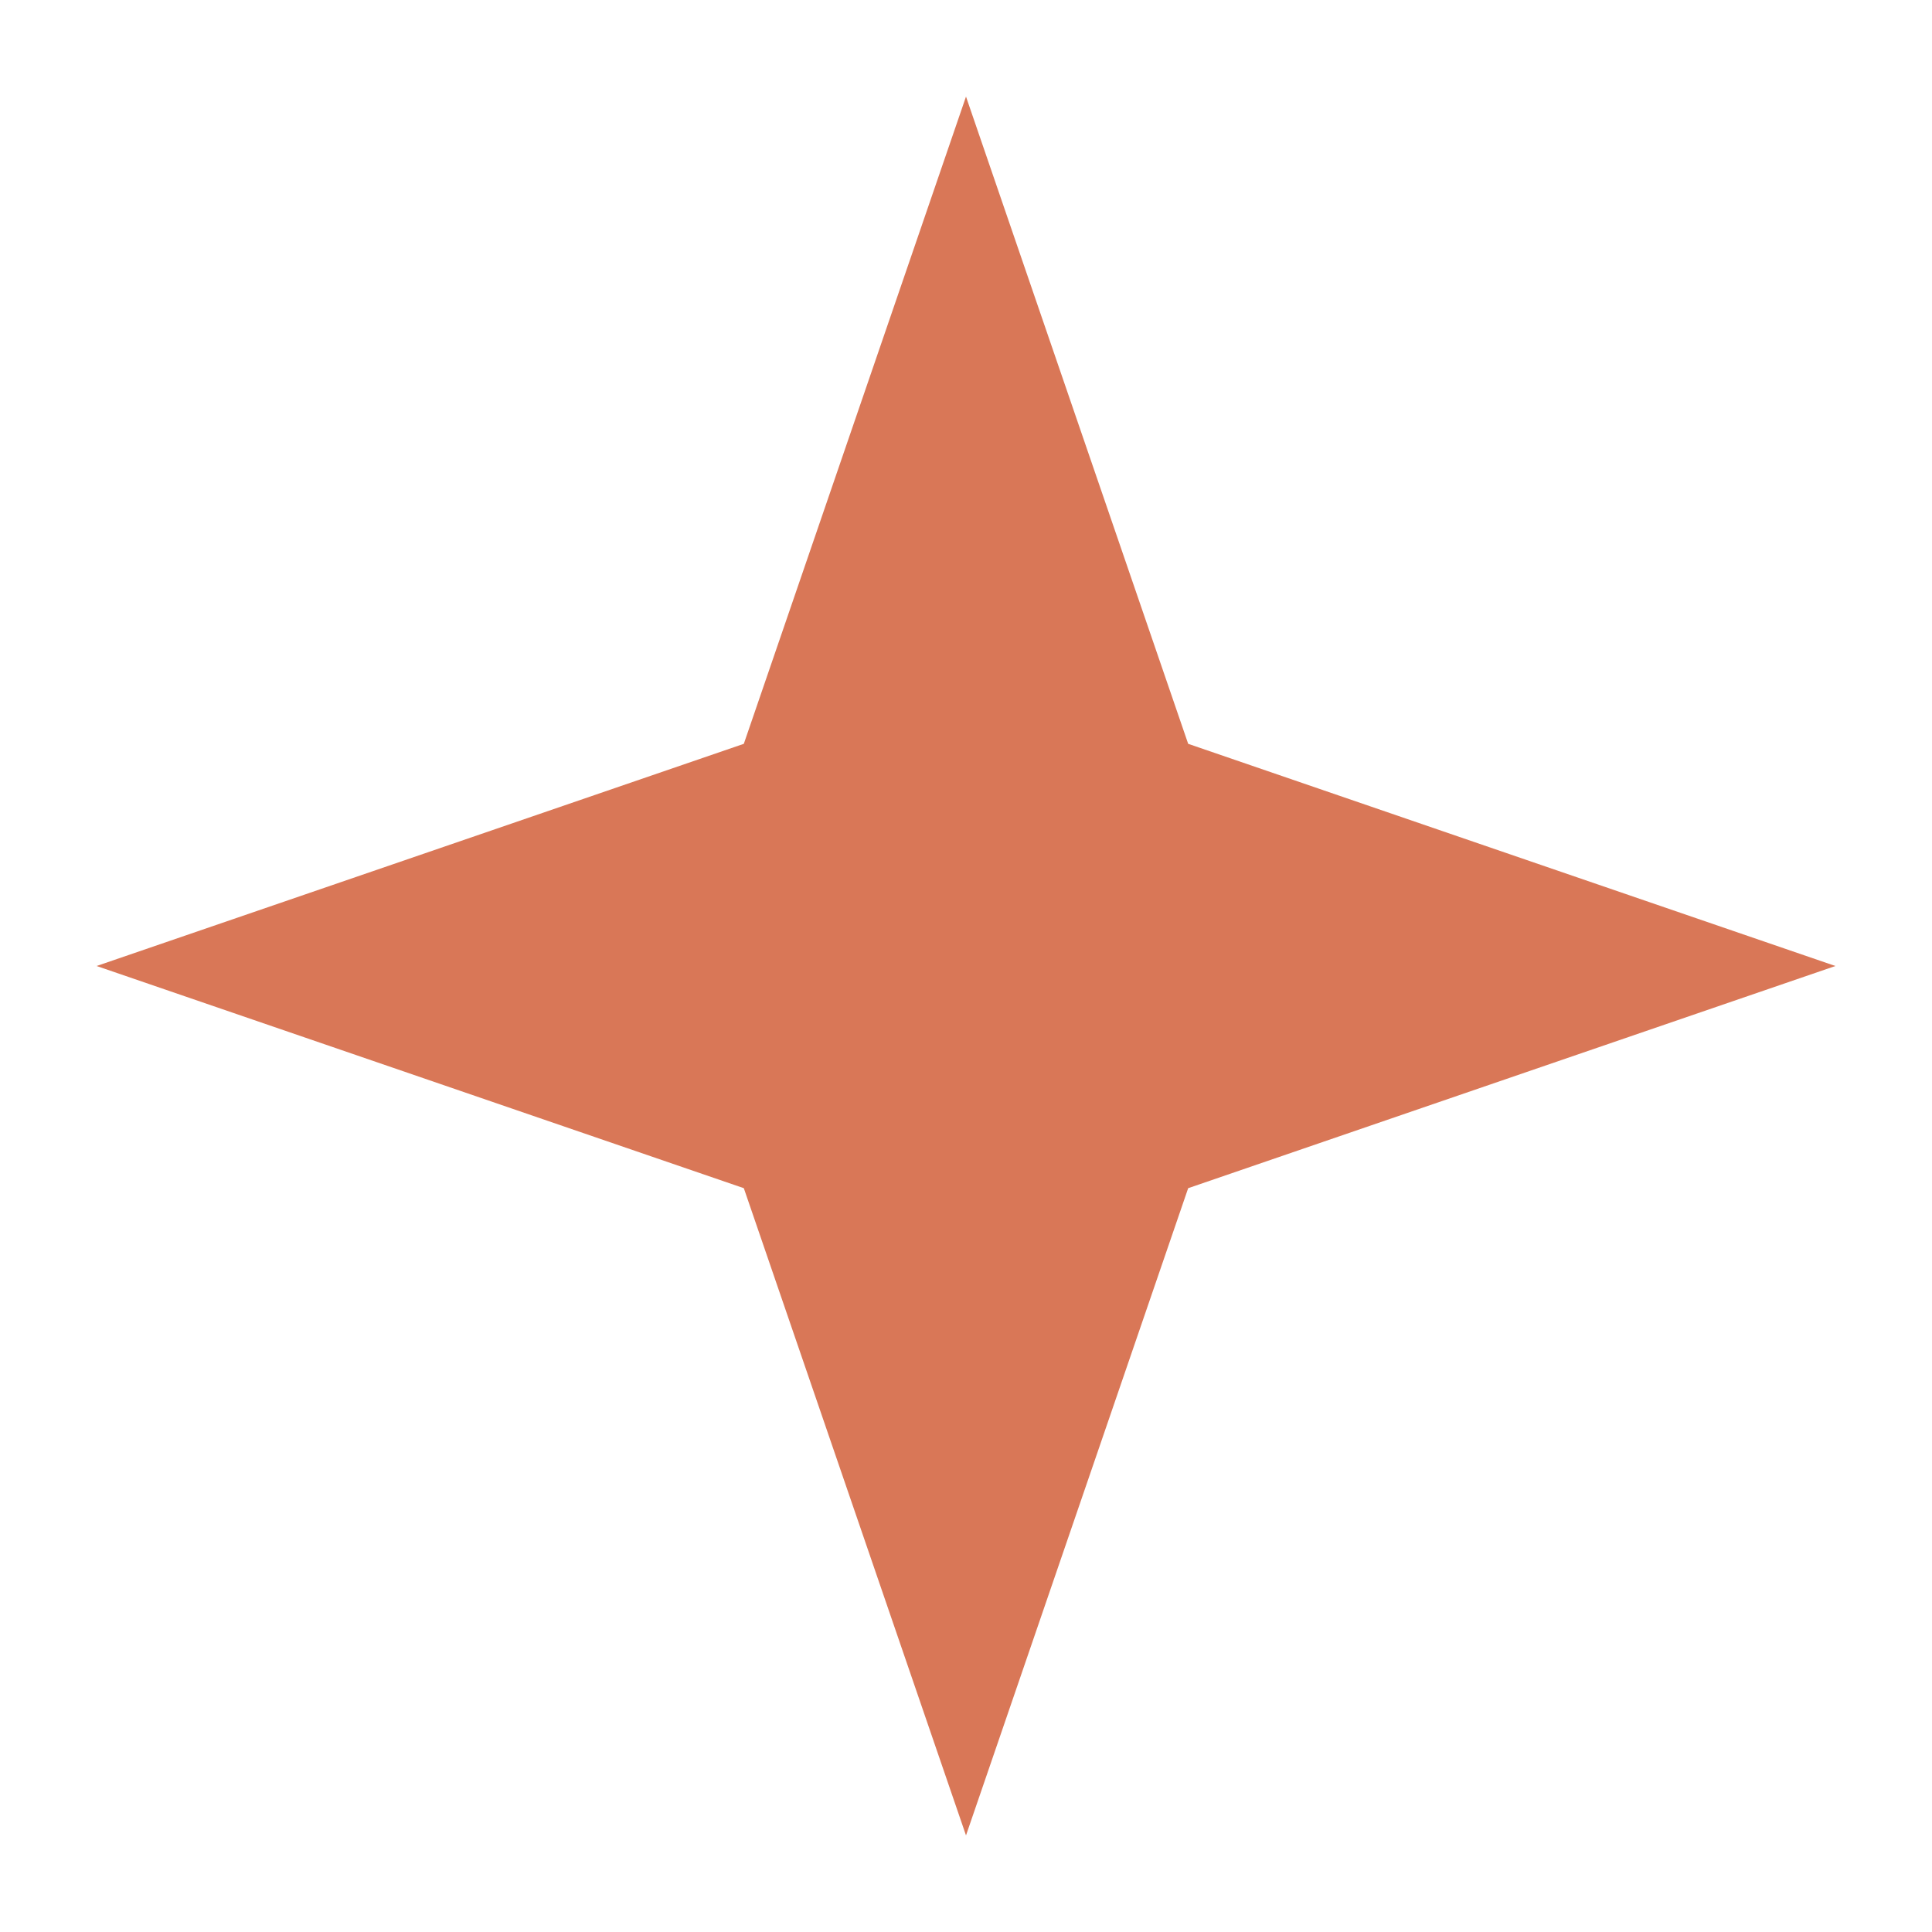
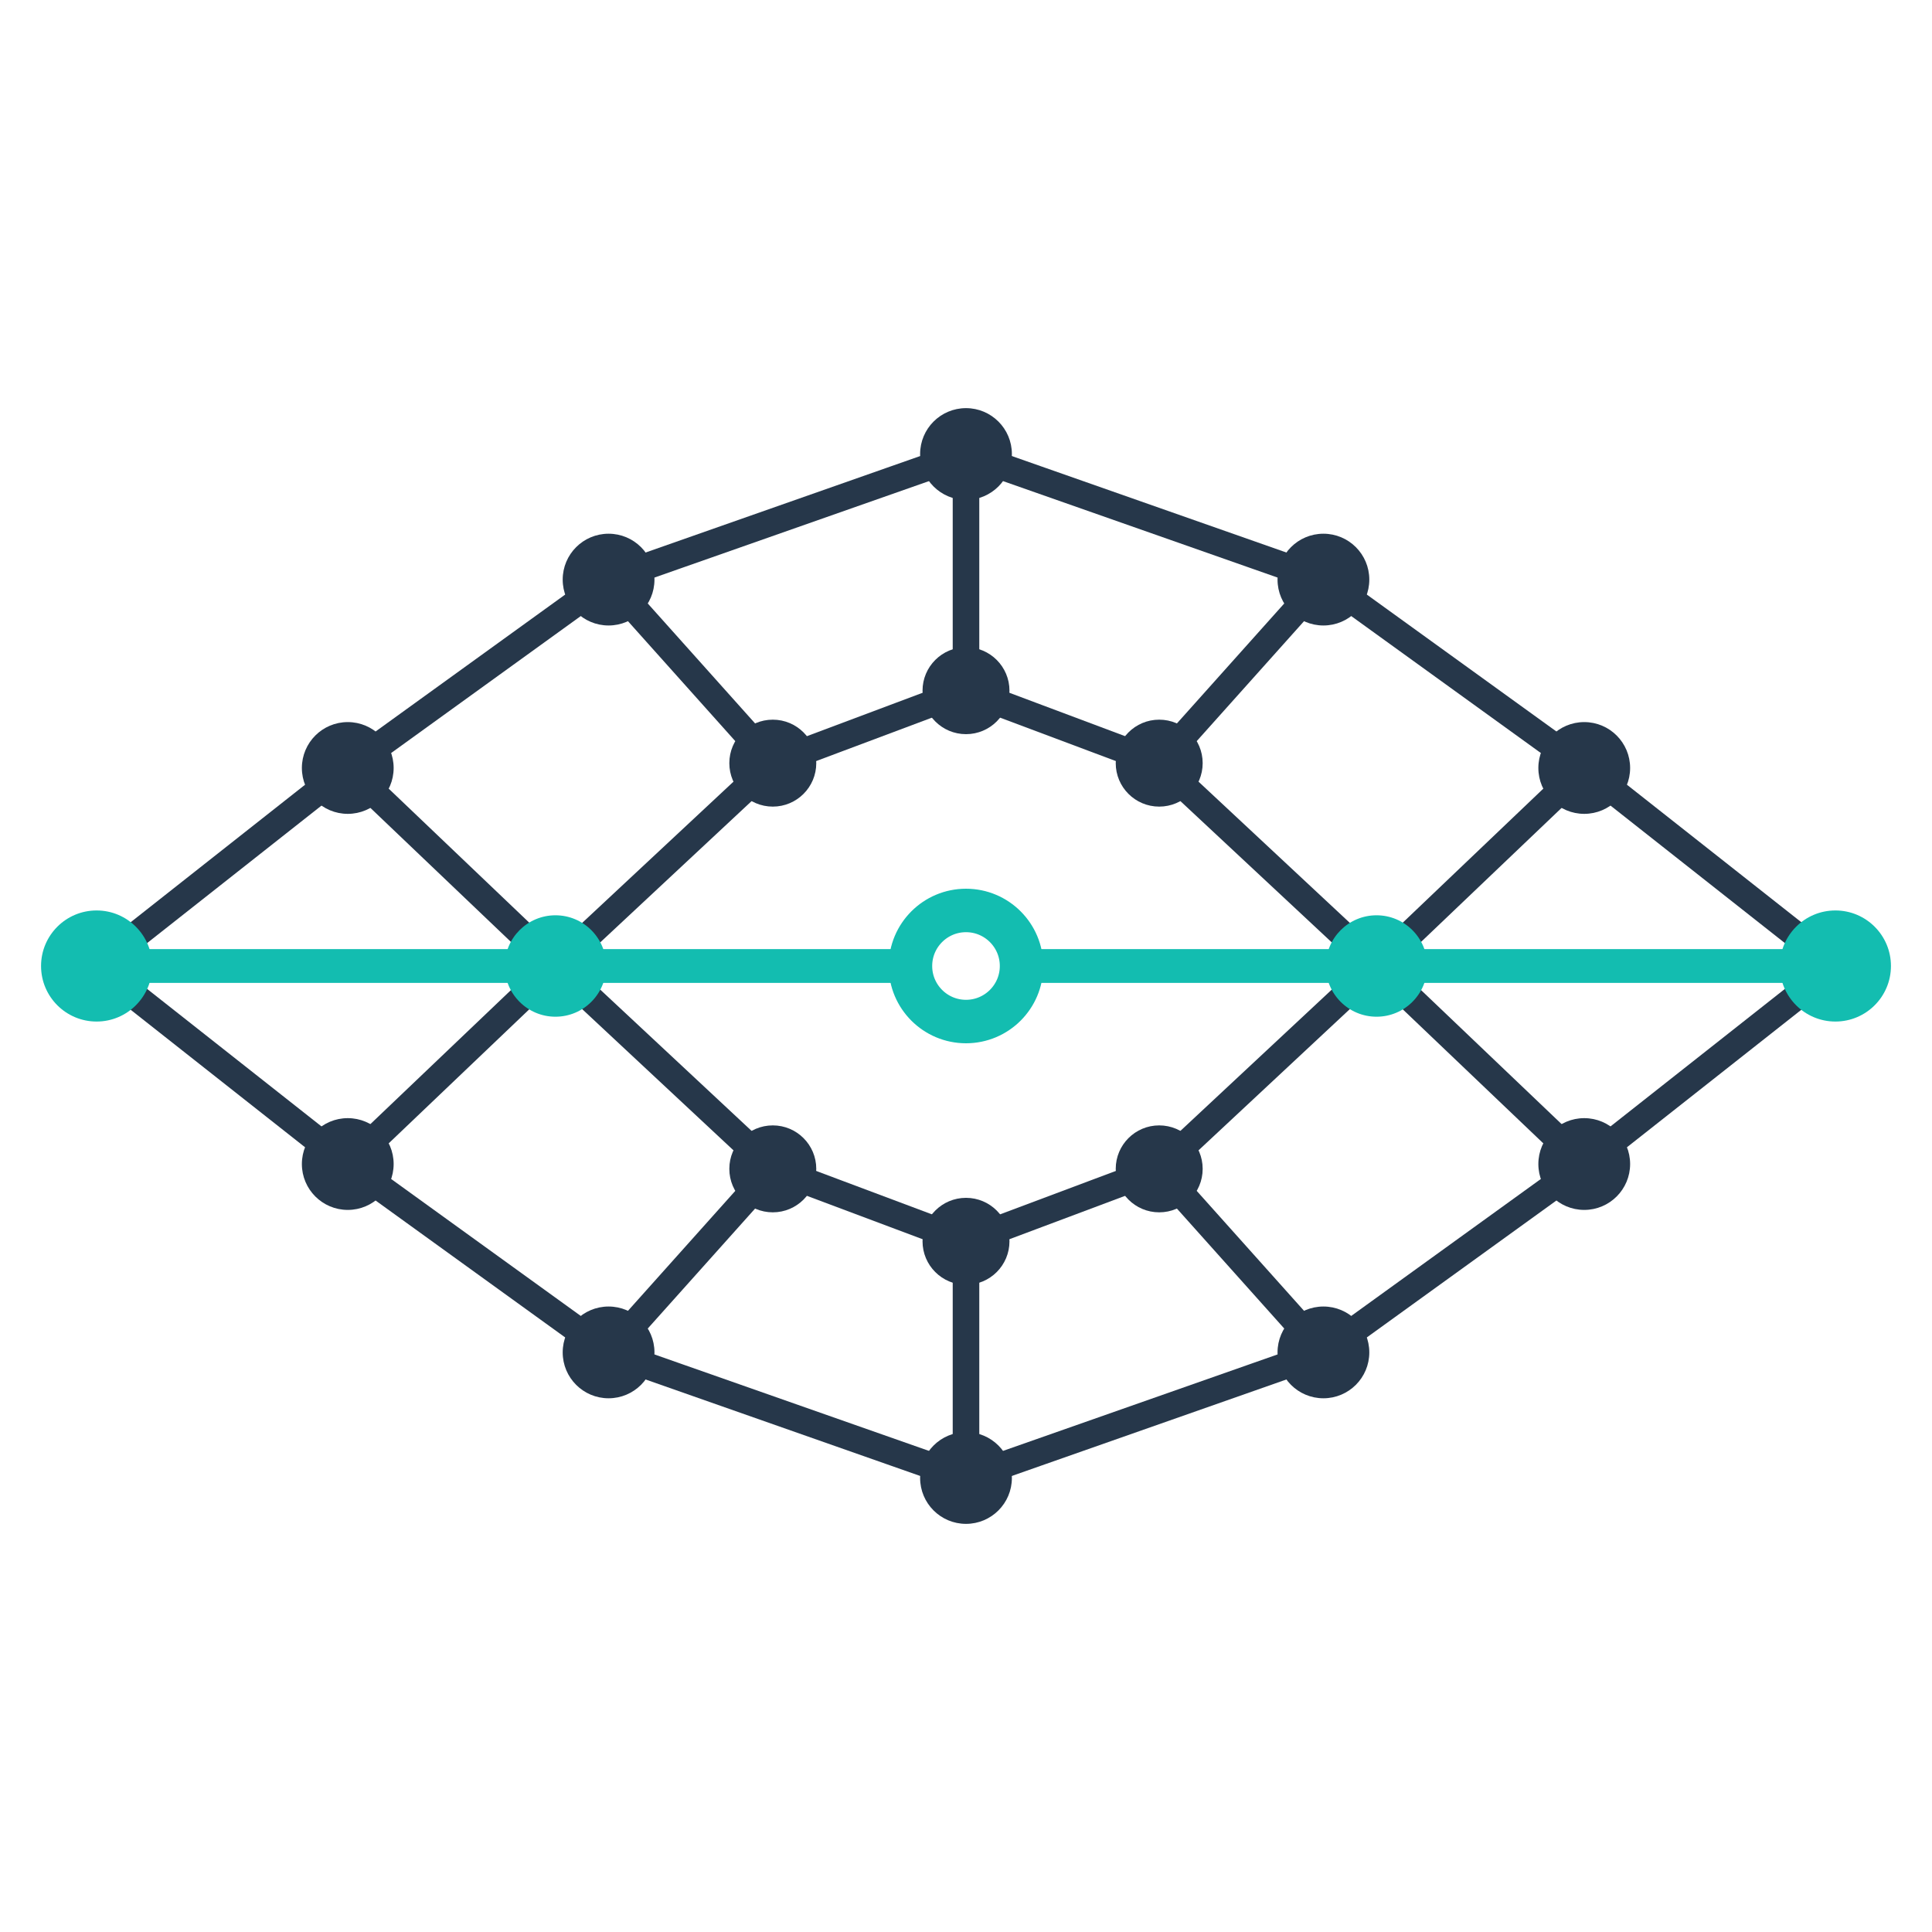
<svg xmlns="http://www.w3.org/2000/svg" width="40" height="40" viewBox="0 0 40 40" fill="none">
-   <path d="M20 2 L24.6 15.4 L38 20 L24.6 24.6 L20 38 L15.4 24.6 L2 20 L15.4 15.4 Z" fill="#D97757" />
+   <g stroke="#26374A" stroke-width="0.55" stroke-linecap="round" stroke-linejoin="round">
+     <path d="M2 20 L7.2 15.9 L12.6 12 L20 9.4 L27.4 12 L32.8 15.9 L38 20              L32.8 24.1 L27.4 28 L20 30.6 L12.6 28 L7.2 24.1 Z" fill="none" />
+     <path d="M11.5 20 L16 15.8 L20 14.3 L24 15.8 L28.5 20              L24 24.2 L20 25.7 L16 24.2 Z" fill="none" />
+     <path d="M20 9.4 V14.3 M20 30.6 V25.7" />
+     <path d="M12.6 12 L16 15.8 M27.4 12 L24 15.8" />
+     <path d="M12.6 28 L16 24.2 M27.4 28 L24 24.2" />
+     <path d="M7.2 15.9 L11.5 20 M7.2 24.1 L11.5 20" />
+     <path d="M32.8 15.9 L28.5 20 M32.8 24.1 L28.5 20" />
+   </g>
+   <path d="M2 20 H18.5 M21.5 20 H38" stroke="#13BDB0" stroke-width="0.7" stroke-linecap="round" />
+   <g fill="#26374A">
+     <circle cx="7.2" cy="15.9" r="0.95" />
+     <circle cx="12.6" cy="12" r="0.95" />
+     <circle cx="20" cy="9.4" r="0.95" />
+     <circle cx="27.4" cy="12" r="0.95" />
+     <circle cx="32.8" cy="15.9" r="0.95" />
+     <circle cx="7.2" cy="24.1" r="0.95" />
+     <circle cx="12.6" cy="28" r="0.95" />
+     <circle cx="20" cy="30.6" r="0.95" />
+     <circle cx="27.4" cy="28" r="0.95" />
+     <circle cx="32.8" cy="24.1" r="0.95" />
+     <circle cx="16" cy="15.8" r="0.9" />
+     <circle cx="20" cy="14.3" r="0.9" />
+     <circle cx="24" cy="15.8" r="0.9" />
+     <circle cx="16" cy="24.2" r="0.9" />
+     <circle cx="20" cy="25.7" r="0.9" />
+     <circle cx="24" cy="24.2" r="0.9" />
+   </g>
+   <g fill="#13BDB0">
+     <circle cx="2" cy="20" r="1.15" />
+     <circle cx="11.5" cy="20" r="1.05" />
+     <circle cx="28.5" cy="20" r="1.05" />
+     <circle cx="38" cy="20" r="1.15" />
+   </g>
+   <circle cx="20" cy="20" r="1.15" fill="none" stroke="#13BDB0" stroke-width="0.9" />
</svg>
